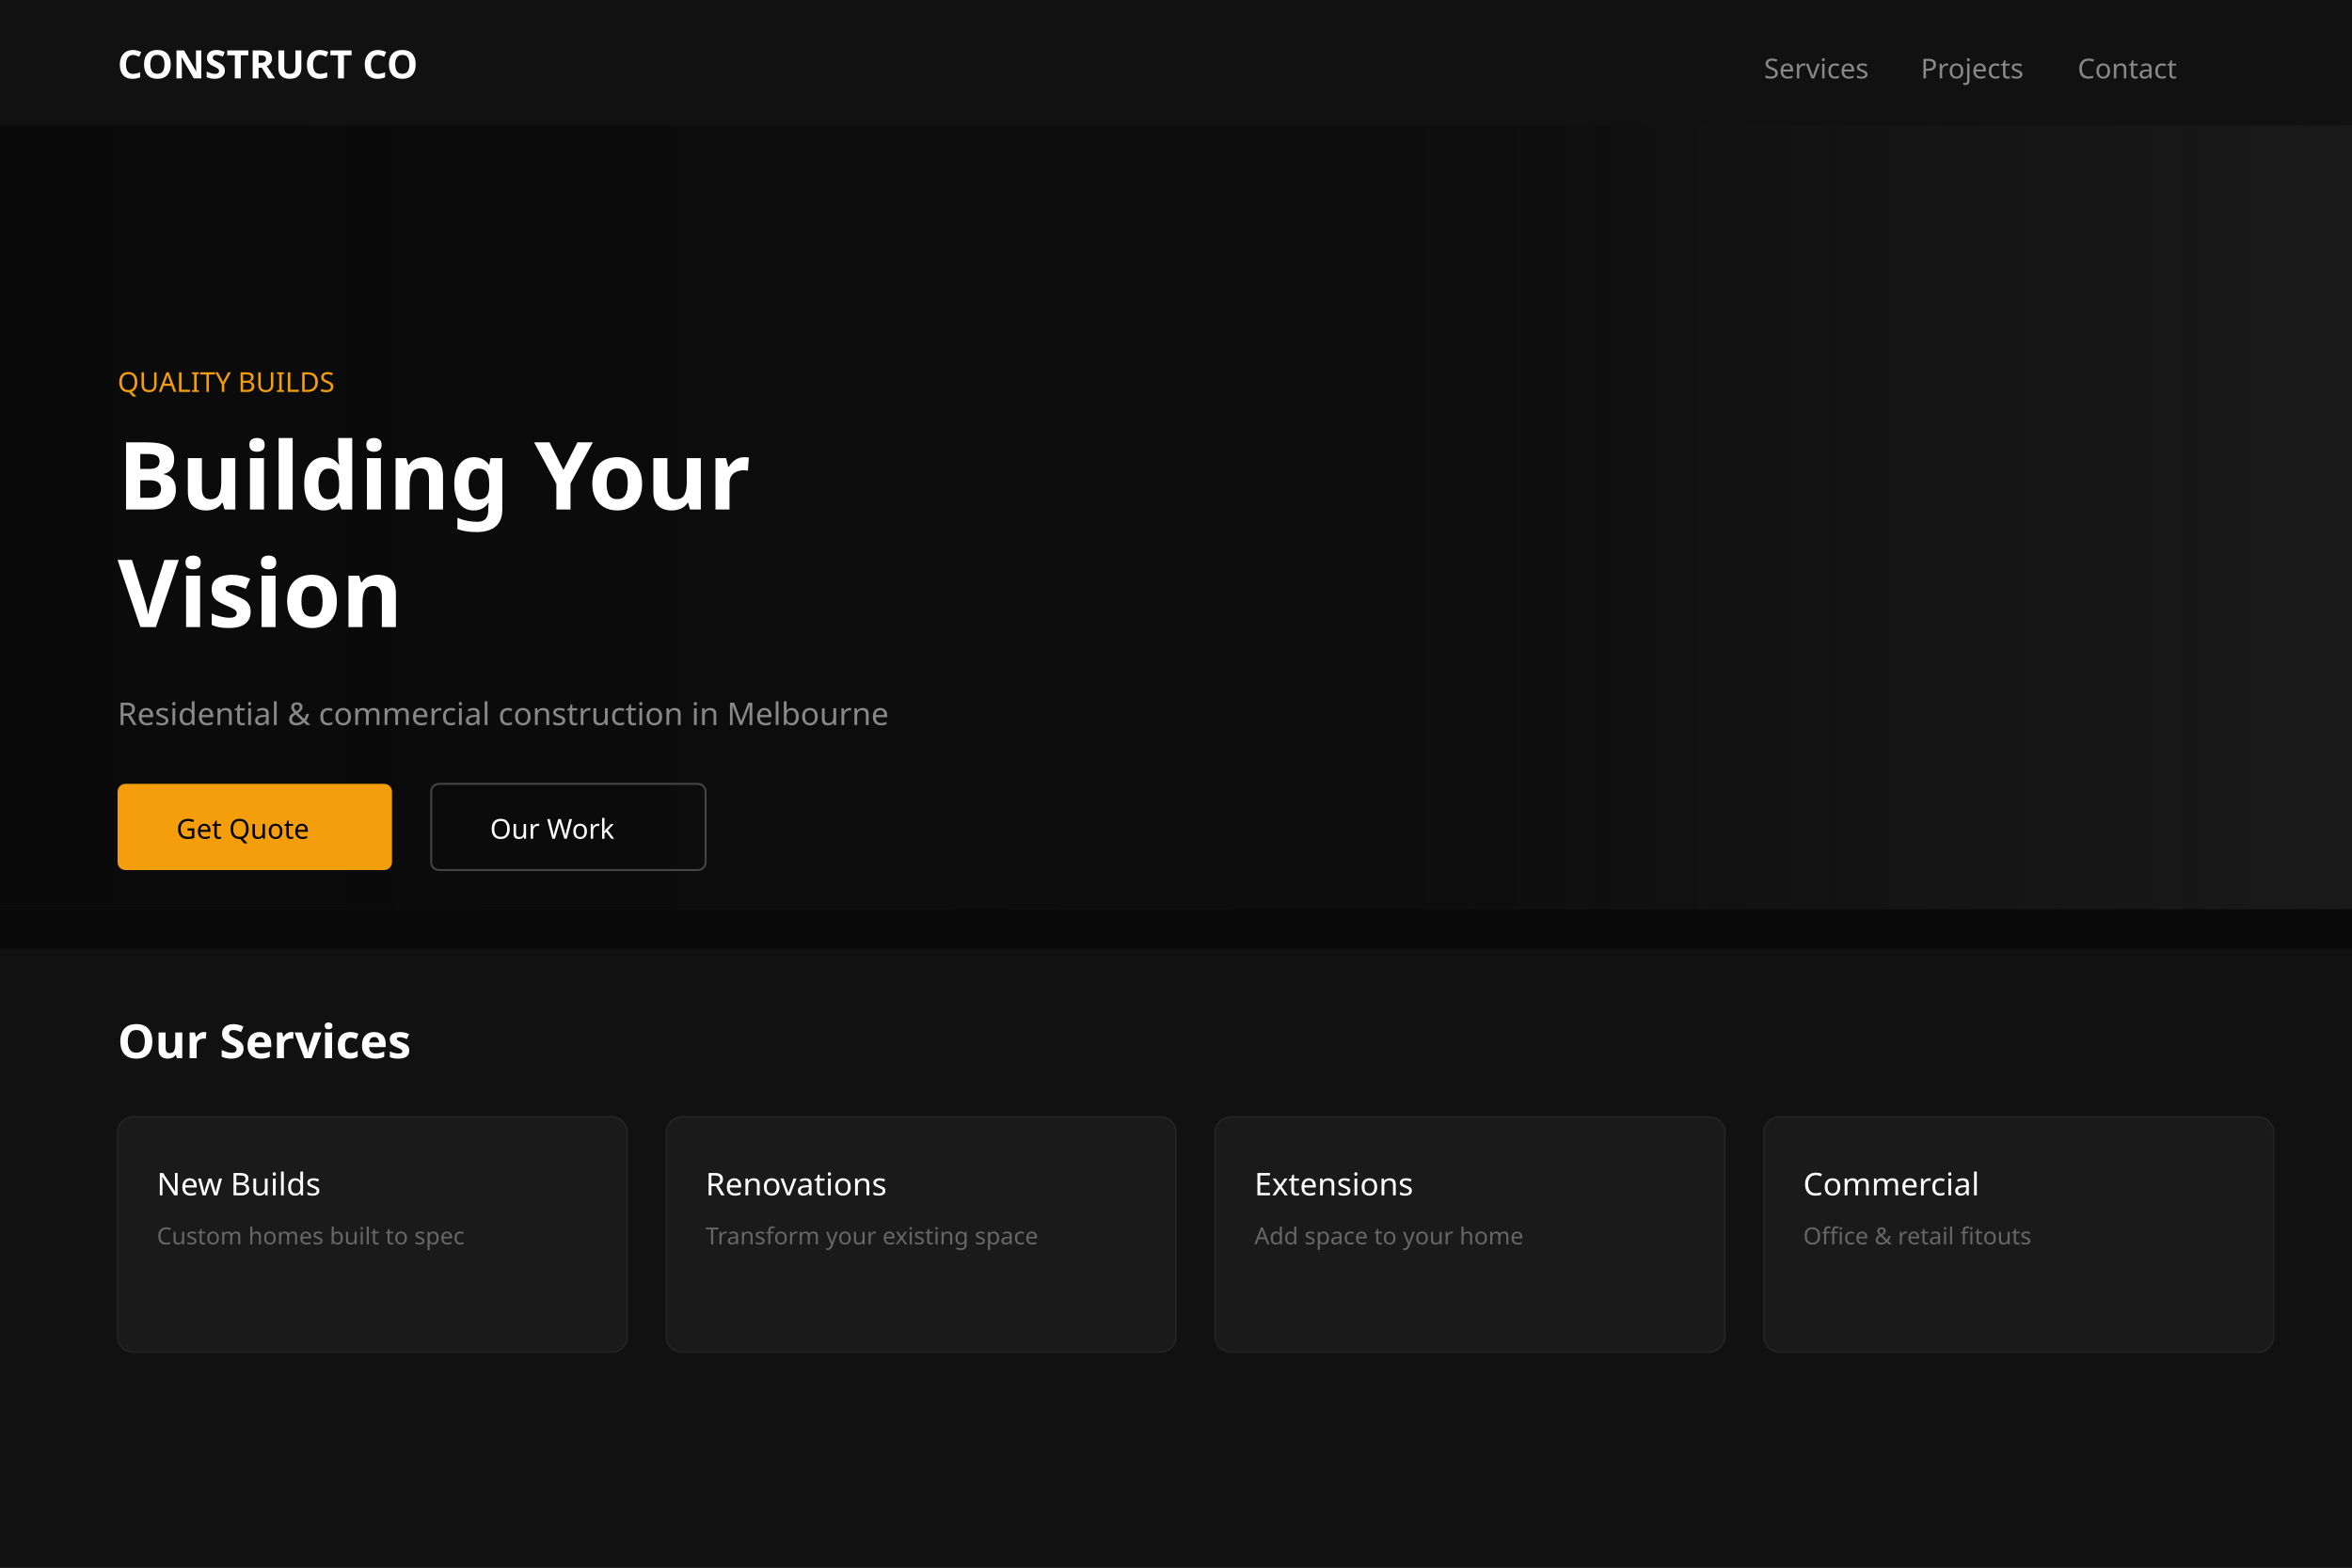
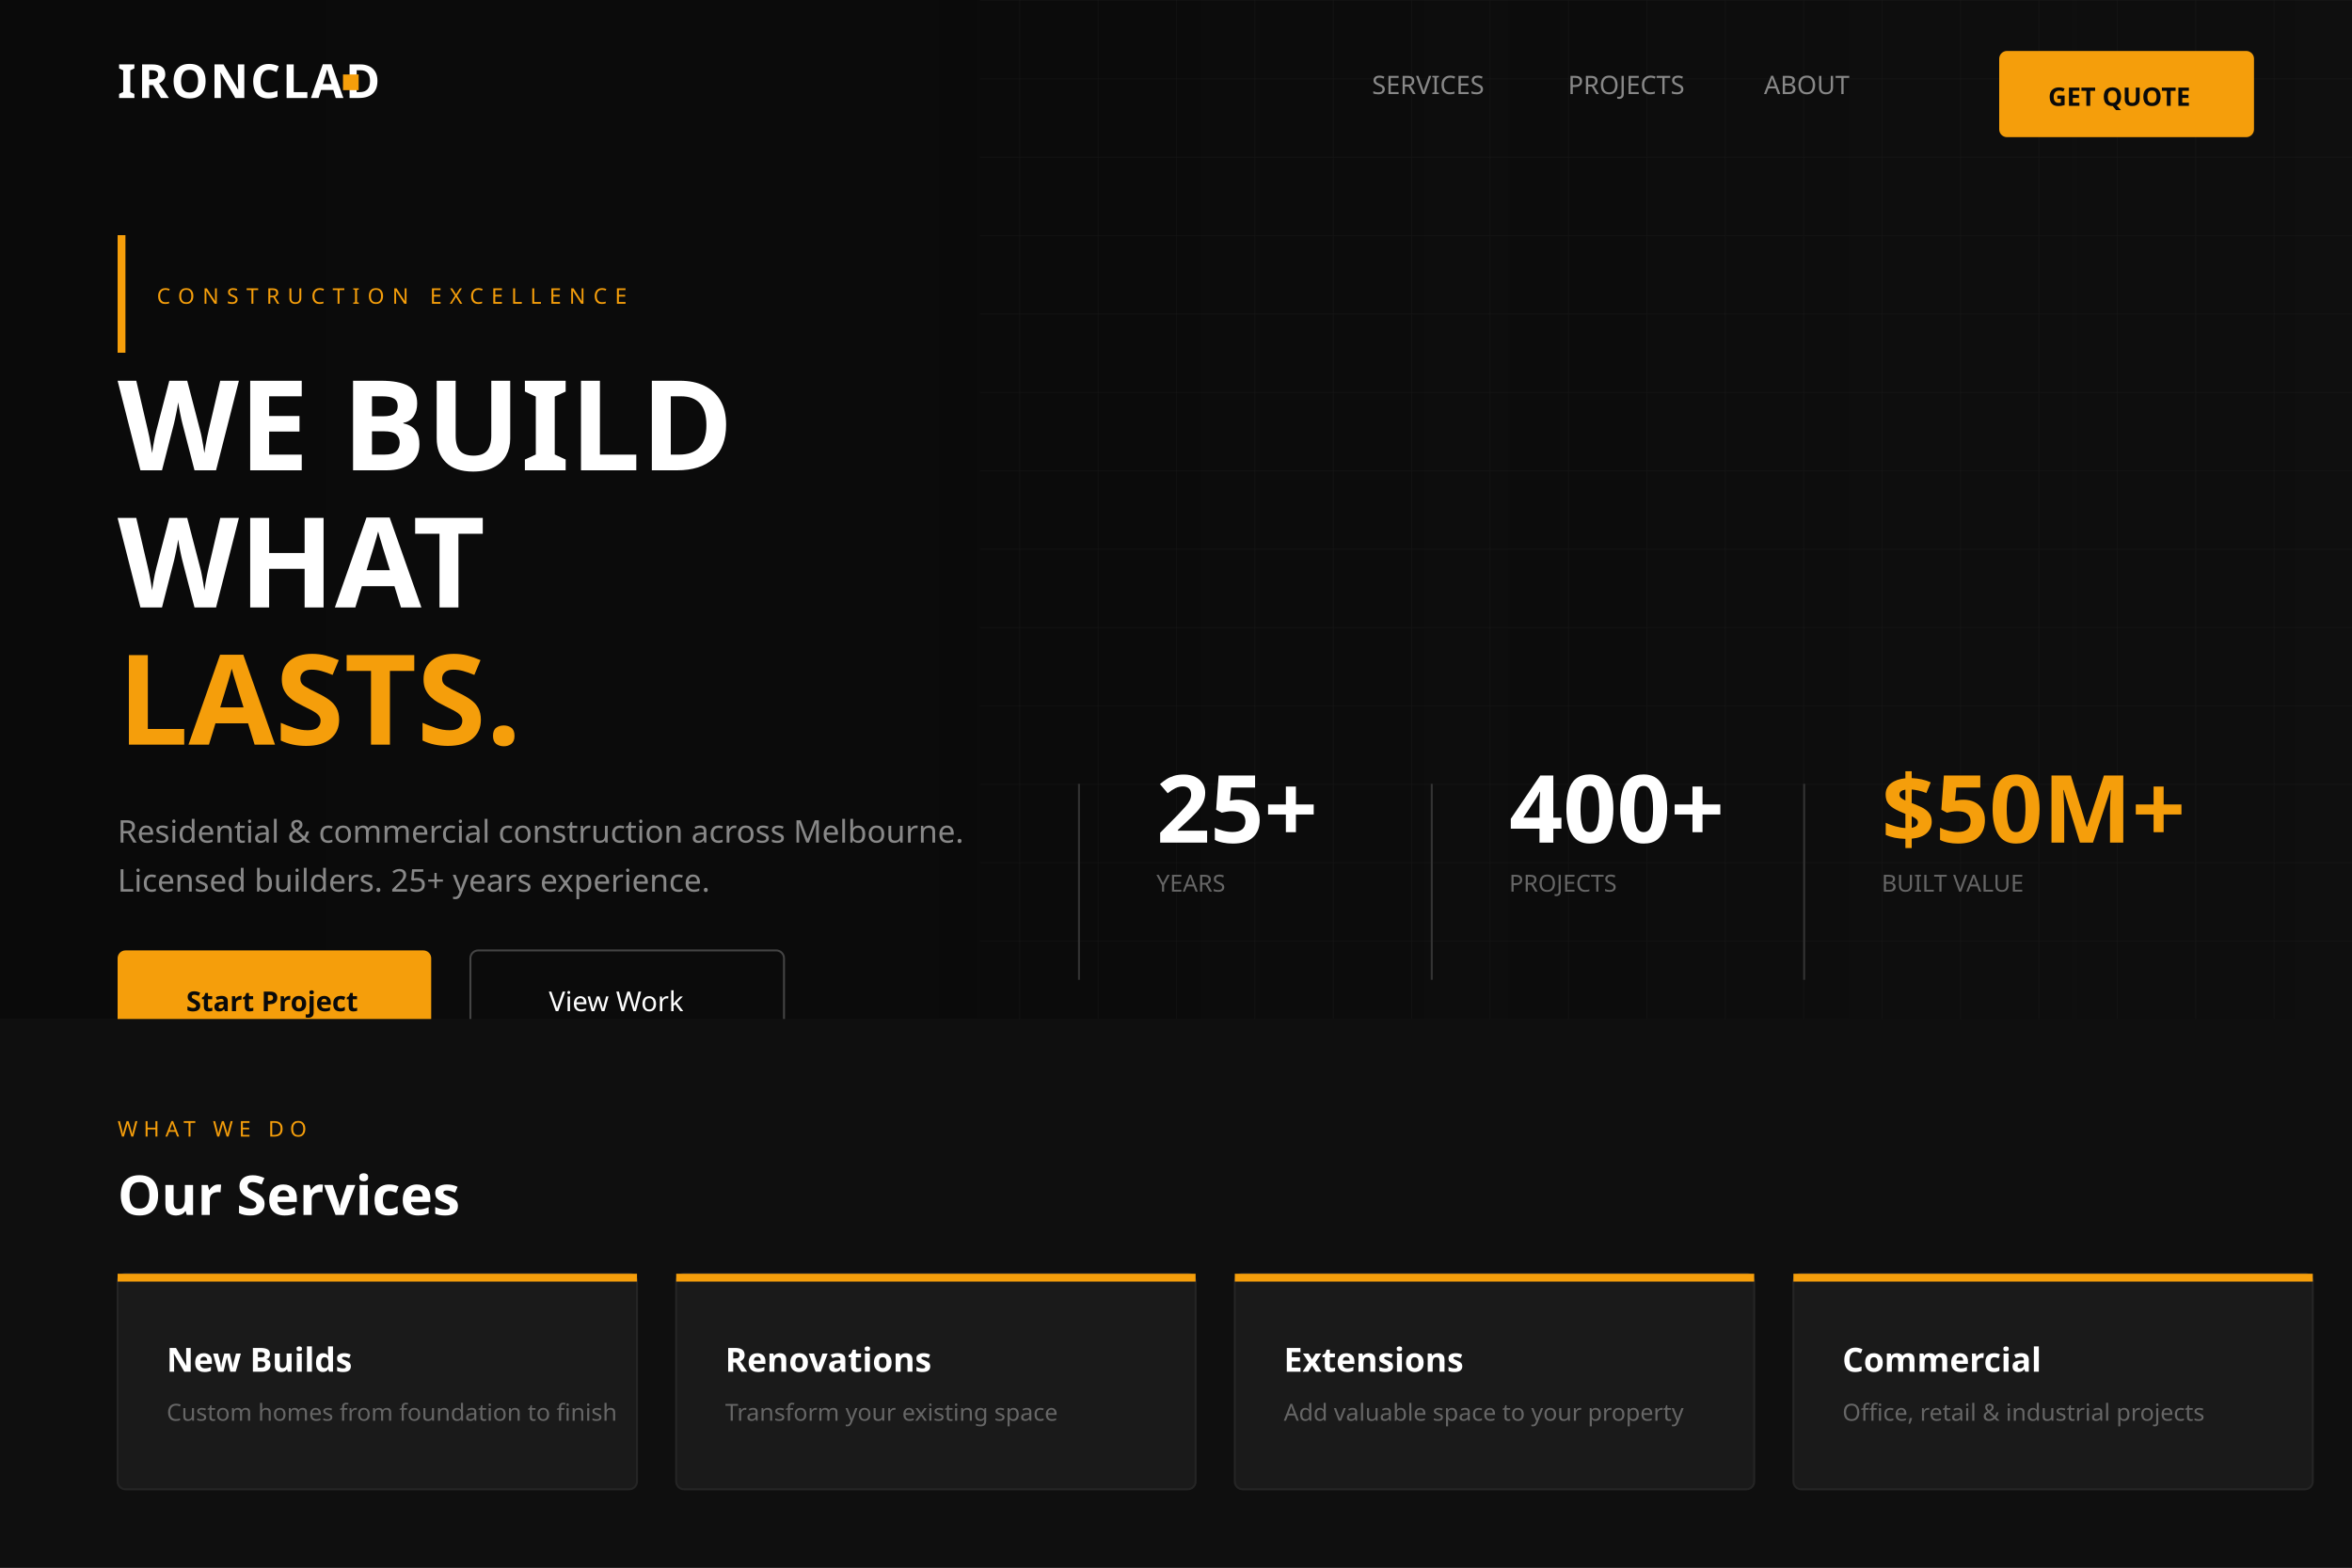
<svg xmlns="http://www.w3.org/2000/svg" viewBox="0 0 1200 800" fill="none">
-   <rect width="1200" height="800" fill="#0a0a0a" />
-   <rect x="0" y="0" width="1200" height="64" fill="#111111" />
-   <text x="60" y="40" font-family="system-ui, sans-serif" font-size="20" font-weight="600" fill="white">CONSTRUCT CO</text>
-   <text x="900" y="40" font-family="system-ui, sans-serif" font-size="14" fill="#888">Services</text>
-   <text x="980" y="40" font-family="system-ui, sans-serif" font-size="14" fill="#888">Projects</text>
-   <text x="1060" y="40" font-family="system-ui, sans-serif" font-size="14" fill="#888">Contact</text>
-   <rect x="0" y="64" width="1200" height="400" fill="#1a1a1a" />
  <defs>
-     <linearGradient id="heroGrad" x1="0%" y1="0%" x2="100%" y2="0%">
+     <linearGradient id="constGrad" x1="0%" y1="0%" x2="100%" y2="0%">
      <stop offset="0%" style="stop-color:#0a0a0a" />
-       <stop offset="60%" style="stop-color:rgba(10,10,10,0.8)" />
-       <stop offset="100%" style="stop-color:rgba(10,10,10,0)" />
+       <stop offset="40%" style="stop-color:rgba(10,10,10,0.95)" />
+       <stop offset="100%" style="stop-color:rgba(10,10,10,0.7)" />
    </linearGradient>
  </defs>
-   <rect x="0" y="64" width="1200" height="400" fill="url(#heroGrad)" />
-   <text x="60" y="200" font-family="system-ui, sans-serif" font-size="14" fill="#f59e0b" font-weight="500">QUALITY BUILDS</text>
-   <text x="60" y="260" font-family="system-ui, sans-serif" font-size="48" font-weight="600" fill="white">Building Your</text>
-   <text x="60" y="320" font-family="system-ui, sans-serif" font-size="48" font-weight="600" fill="white">Vision</text>
-   <text x="60" y="370" font-family="system-ui, sans-serif" font-size="16" fill="#888">Residential &amp; commercial construction in Melbourne</text>
-   <rect x="60" y="400" width="140" height="44" rx="4" fill="#f59e0b" />
-   <text x="90" y="428" font-family="system-ui, sans-serif" font-size="14" font-weight="500" fill="black">Get Quote</text>
-   <rect x="220" y="400" width="140" height="44" rx="4" fill="transparent" stroke="#444" stroke-width="1" />
-   <text x="250" y="428" font-family="system-ui, sans-serif" font-size="14" fill="white">Our Work</text>
-   <rect x="0" y="484" width="1200" height="316" fill="#111111" />
-   <text x="60" y="540" font-family="system-ui, sans-serif" font-size="24" font-weight="600" fill="white">Our Services</text>
-   <rect x="60" y="570" width="260" height="120" rx="8" fill="#1a1a1a" stroke="#222" stroke-width="1" />
-   <text x="80" y="610" font-family="system-ui, sans-serif" font-size="16" font-weight="500" fill="white">New Builds</text>
-   <text x="80" y="635" font-family="system-ui, sans-serif" font-size="12" fill="#666">Custom homes built to spec</text>
-   <rect x="340" y="570" width="260" height="120" rx="8" fill="#1a1a1a" stroke="#222" stroke-width="1" />
-   <text x="360" y="610" font-family="system-ui, sans-serif" font-size="16" font-weight="500" fill="white">Renovations</text>
-   <text x="360" y="635" font-family="system-ui, sans-serif" font-size="12" fill="#666">Transform your existing space</text>
-   <rect x="620" y="570" width="260" height="120" rx="8" fill="#1a1a1a" stroke="#222" stroke-width="1" />
-   <text x="640" y="610" font-family="system-ui, sans-serif" font-size="16" font-weight="500" fill="white">Extensions</text>
-   <text x="640" y="635" font-family="system-ui, sans-serif" font-size="12" fill="#666">Add space to your home</text>
-   <rect x="900" y="570" width="260" height="120" rx="8" fill="#1a1a1a" stroke="#222" stroke-width="1" />
-   <text x="920" y="610" font-family="system-ui, sans-serif" font-size="16" font-weight="500" fill="white">Commercial</text>
-   <text x="920" y="635" font-family="system-ui, sans-serif" font-size="12" fill="#666">Office &amp; retail fitouts</text>
+   <rect width="1200" height="800" fill="#0a0a0a" />
+   <rect x="0" y="0" width="1200" height="520" fill="#1a1a1a" />
+   <rect x="0" y="0" width="1200" height="520" fill="url(#constGrad)" />
+   <pattern id="grid" width="40" height="40" patternUnits="userSpaceOnUse">
+     <path d="M 40 0 L 0 0 0 40" fill="none" stroke="#222" stroke-width="0.5" />
+   </pattern>
+   <rect x="500" y="0" width="700" height="520" fill="url(#grid)" fill-opacity="0.5" />
+   <rect x="0" y="0" width="1200" height="80" fill="transparent" />
+   <text x="60" y="50" font-family="system-ui, sans-serif" font-size="24" fill="#fff" font-weight="700" letter-spacing="1">IRONCLAD</text>
+   <rect x="175" y="38" width="8" height="8" fill="#f59e0b" />
+   <text x="700" y="48" font-family="system-ui, sans-serif" font-size="13" fill="#888">SERVICES</text>
+   <text x="800" y="48" font-family="system-ui, sans-serif" font-size="13" fill="#888">PROJECTS</text>
+   <text x="900" y="48" font-family="system-ui, sans-serif" font-size="13" fill="#888">ABOUT</text>
+   <rect x="1020" y="26" width="130" height="44" rx="4" fill="#f59e0b" />
+   <text x="1045" y="54" font-family="system-ui, sans-serif" font-size="13" fill="#0a0a0a" font-weight="600">GET QUOTE</text>
+   <rect x="60" y="120" width="4" height="60" fill="#f59e0b" />
+   <text x="80" y="155" font-family="system-ui, sans-serif" font-size="11" fill="#f59e0b" letter-spacing="4">CONSTRUCTION EXCELLENCE</text>
+   <text x="60" y="240" font-family="system-ui, sans-serif" font-size="64" fill="#fff" font-weight="800">WE BUILD</text>
+   <text x="60" y="310" font-family="system-ui, sans-serif" font-size="64" fill="#fff" font-weight="800">WHAT</text>
+   <text x="60" y="380" font-family="system-ui, sans-serif" font-size="64" fill="#f59e0b" font-weight="800">LASTS.</text>
+   <text x="60" y="430" font-family="system-ui, sans-serif" font-size="16" fill="#888">Residential &amp; commercial construction across Melbourne.</text>
+   <text x="60" y="455" font-family="system-ui, sans-serif" font-size="16" fill="#888">Licensed builders. 25+ years experience.</text>
+   <rect x="60" y="485" width="160" height="50" rx="4" fill="#f59e0b" />
+   <text x="95" y="516" font-family="system-ui, sans-serif" font-size="14" fill="#0a0a0a" font-weight="600">Start Project</text>
+   <rect x="240" y="485" width="160" height="50" rx="4" fill="transparent" stroke="#444" stroke-width="1" />
+   <text x="280" y="516" font-family="system-ui, sans-serif" font-size="14" fill="#fff">View Work</text>
+   <rect x="550" y="400" width="1" height="100" fill="#333" />
+   <text x="590" y="430" font-family="system-ui, sans-serif" font-size="48" fill="#fff" font-weight="700">25+</text>
+   <text x="590" y="455" font-family="system-ui, sans-serif" font-size="12" fill="#666">YEARS</text>
+   <rect x="730" y="400" width="1" height="100" fill="#333" />
+   <text x="770" y="430" font-family="system-ui, sans-serif" font-size="48" fill="#fff" font-weight="700">400+</text>
+   <text x="770" y="455" font-family="system-ui, sans-serif" font-size="12" fill="#666">PROJECTS</text>
+   <rect x="920" y="400" width="1" height="100" fill="#333" />
+   <text x="960" y="430" font-family="system-ui, sans-serif" font-size="48" fill="#f59e0b" font-weight="700">$50M+</text>
+   <text x="960" y="455" font-family="system-ui, sans-serif" font-size="12" fill="#666">BUILT VALUE</text>
+   <rect x="0" y="520" width="1200" height="280" fill="#0f0f0f" />
+   <text x="60" y="580" font-family="system-ui, sans-serif" font-size="11" fill="#f59e0b" letter-spacing="3">WHAT WE DO</text>
+   <text x="60" y="620" font-family="system-ui, sans-serif" font-size="28" fill="#fff" font-weight="700">Our Services</text>
+   <rect x="60" y="650" width="265" height="110" rx="4" fill="#1a1a1a" stroke="#252525" stroke-width="1" />
+   <rect x="60" y="650" width="265" height="4" fill="#f59e0b" />
+   <text x="85" y="700" font-family="system-ui, sans-serif" font-size="17" fill="#fff" font-weight="600">New Builds</text>
+   <text x="85" y="725" font-family="system-ui, sans-serif" font-size="12" fill="#666">Custom homes from foundation to finish</text>
+   <rect x="345" y="650" width="265" height="110" rx="4" fill="#1a1a1a" stroke="#252525" stroke-width="1" />
+   <rect x="345" y="650" width="265" height="4" fill="#f59e0b" />
+   <text x="370" y="700" font-family="system-ui, sans-serif" font-size="17" fill="#fff" font-weight="600">Renovations</text>
+   <text x="370" y="725" font-family="system-ui, sans-serif" font-size="12" fill="#666">Transform your existing space</text>
+   <rect x="630" y="650" width="265" height="110" rx="4" fill="#1a1a1a" stroke="#252525" stroke-width="1" />
+   <rect x="630" y="650" width="265" height="4" fill="#f59e0b" />
+   <text x="655" y="700" font-family="system-ui, sans-serif" font-size="17" fill="#fff" font-weight="600">Extensions</text>
+   <text x="655" y="725" font-family="system-ui, sans-serif" font-size="12" fill="#666">Add valuable space to your property</text>
+   <rect x="915" y="650" width="265" height="110" rx="4" fill="#1a1a1a" stroke="#252525" stroke-width="1" />
+   <rect x="915" y="650" width="265" height="4" fill="#f59e0b" />
+   <text x="940" y="700" font-family="system-ui, sans-serif" font-size="17" fill="#fff" font-weight="600">Commercial</text>
+   <text x="940" y="725" font-family="system-ui, sans-serif" font-size="12" fill="#666">Office, retail &amp; industrial projects</text>
</svg>
